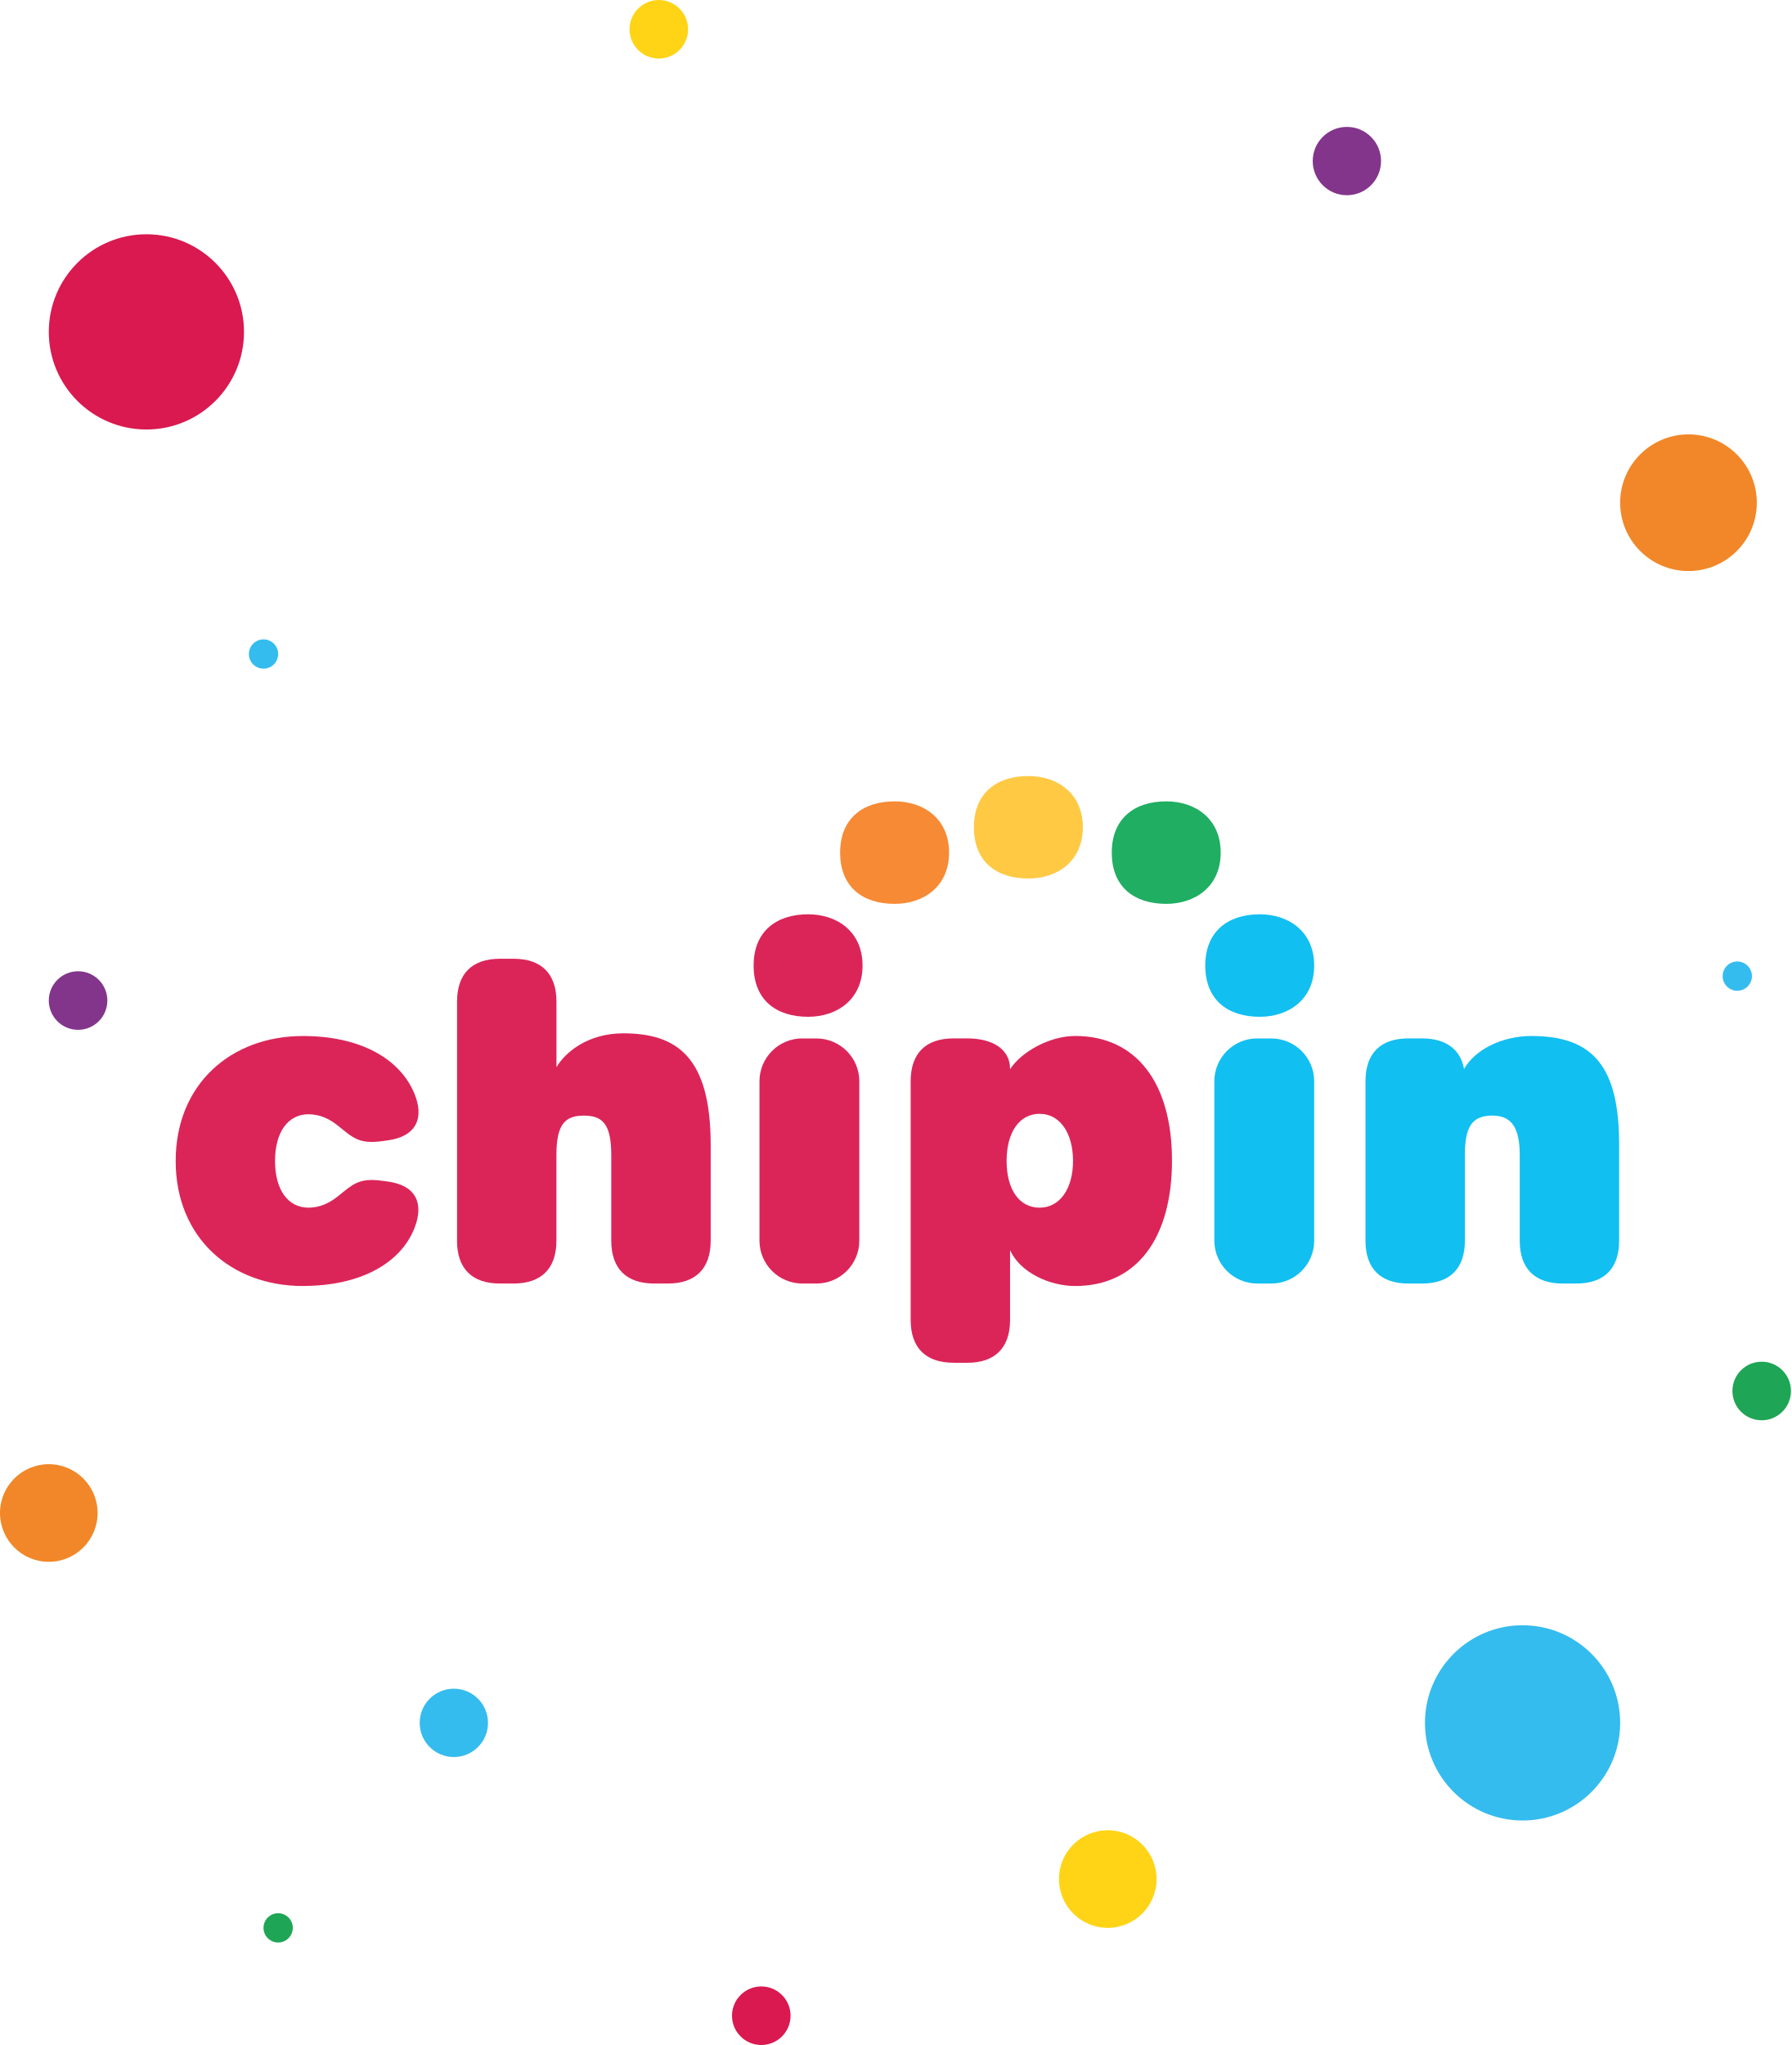
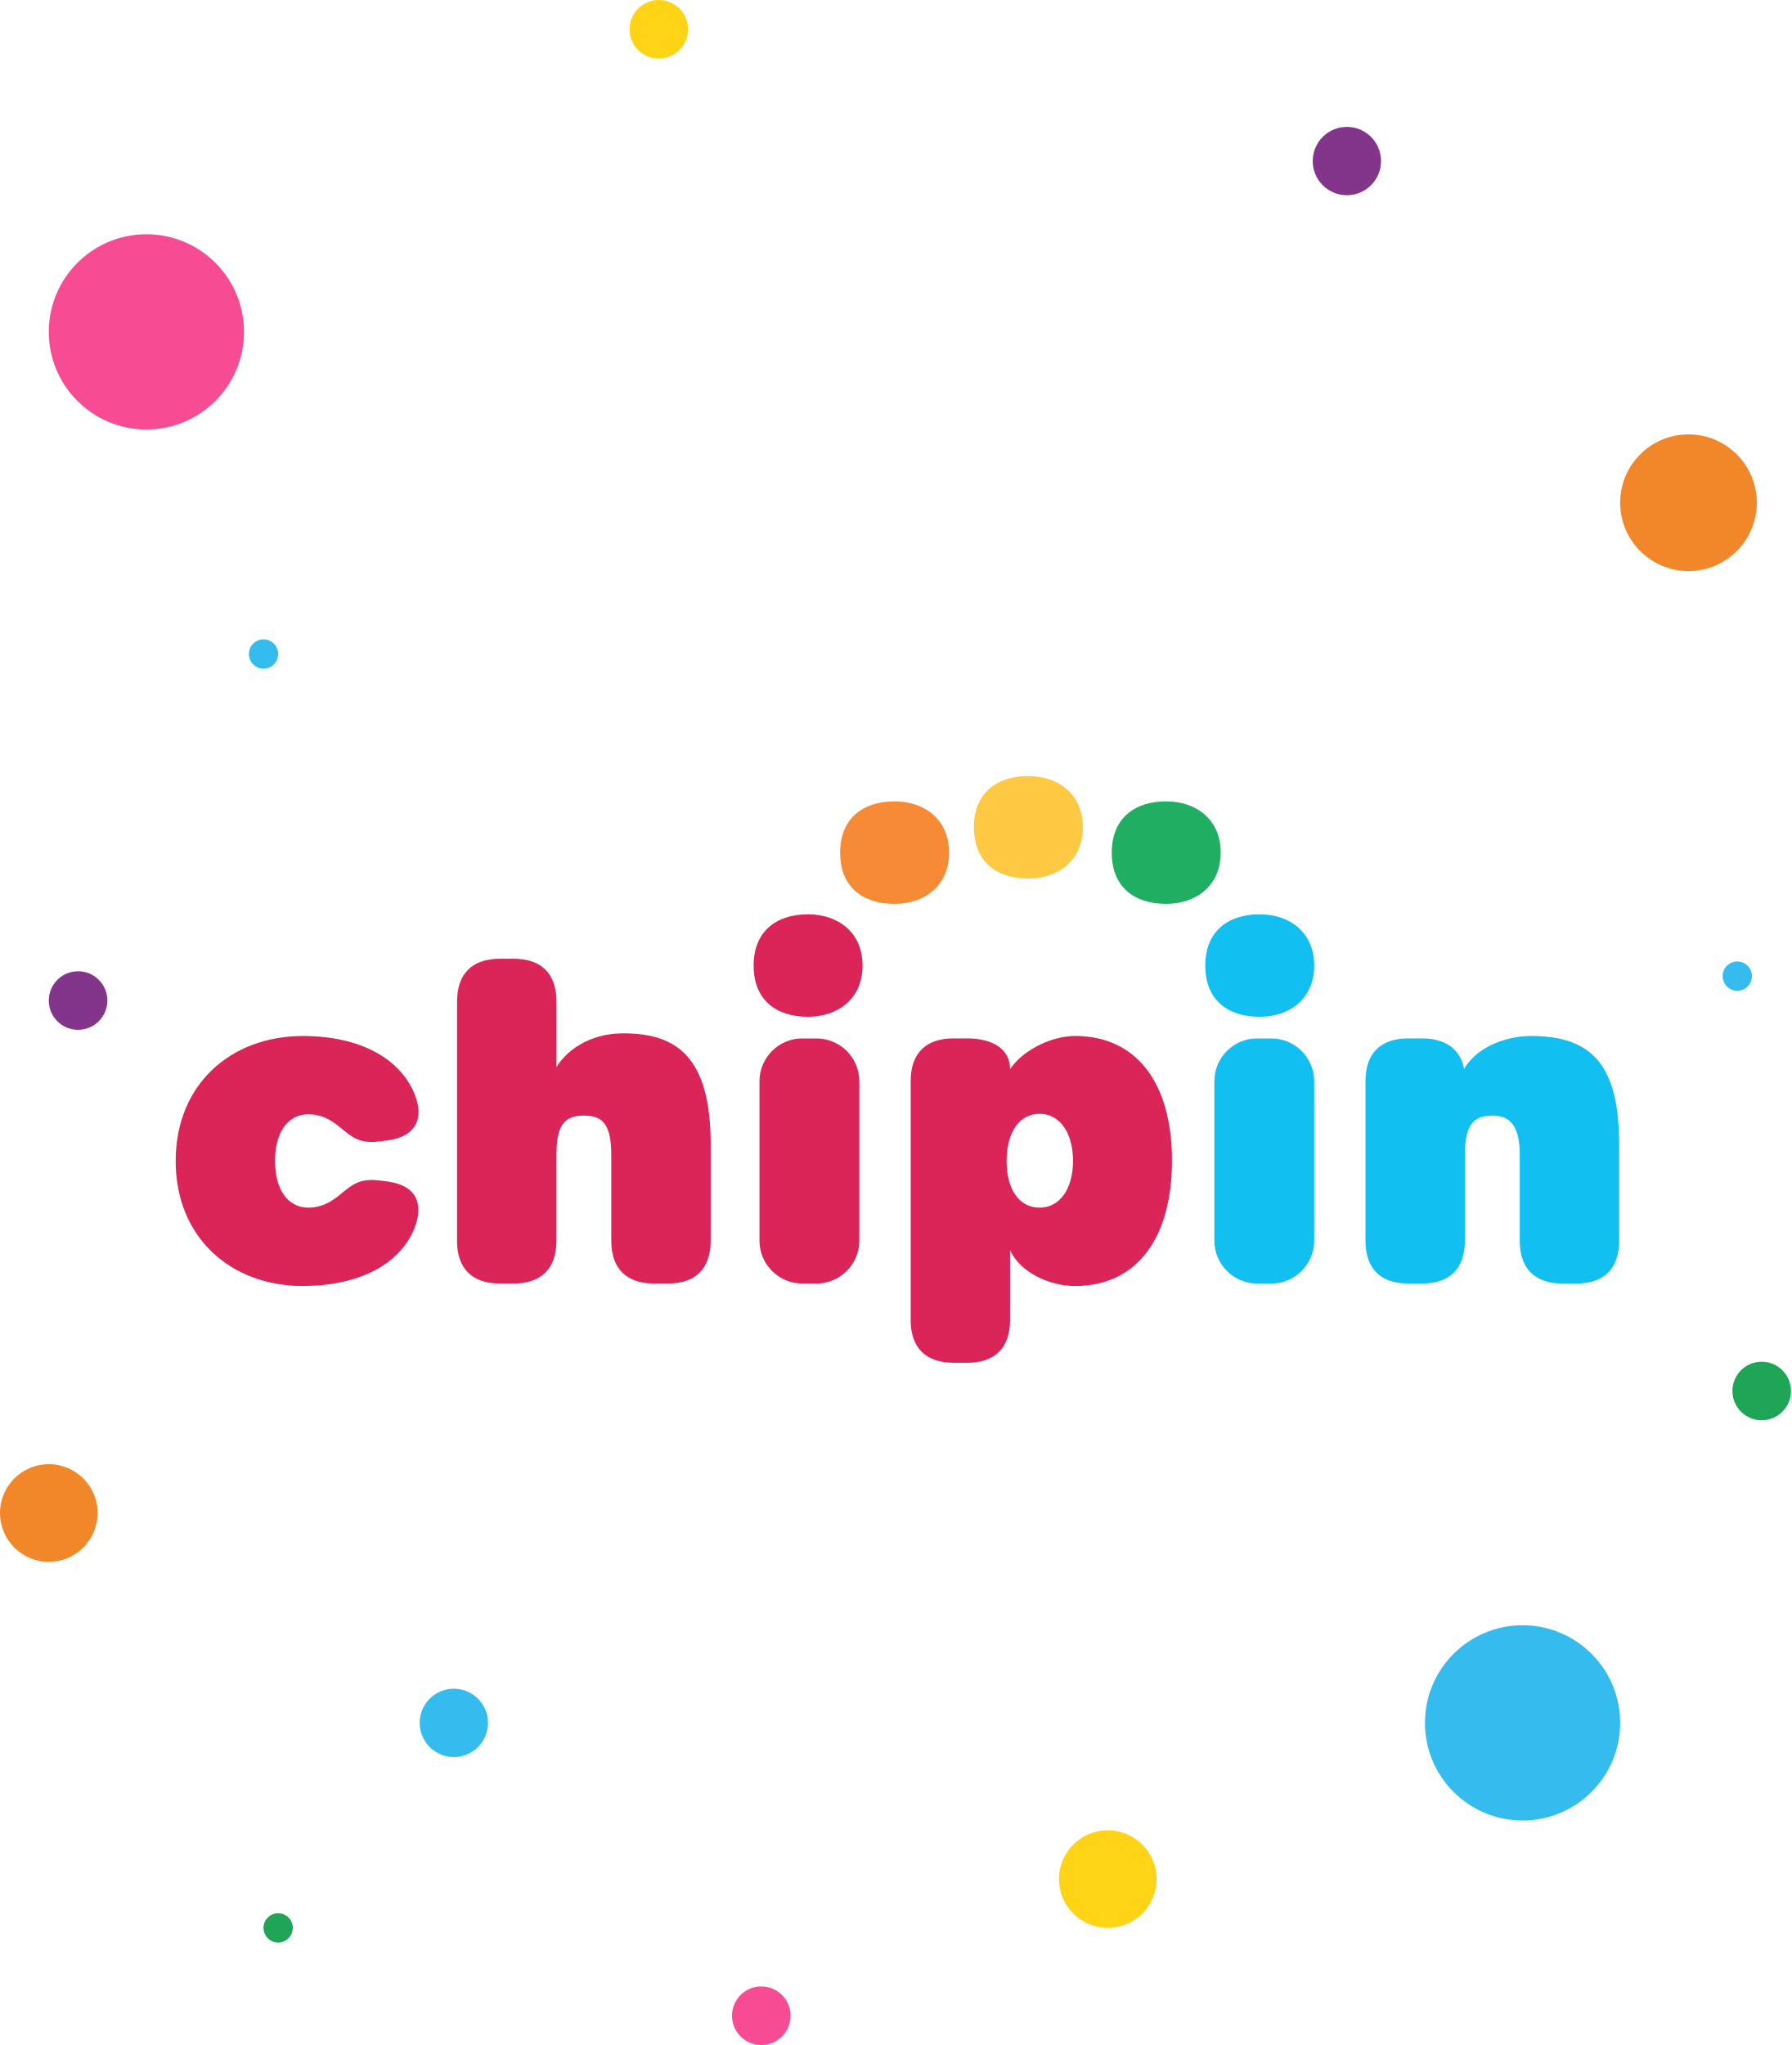
<svg xmlns="http://www.w3.org/2000/svg" width="170" height="194" viewBox="0 0 170 194" fill="none">
-   <path d="M75.007 191.222C75.007 192.756 73.763 194 72.229 194C70.695 194 69.451 192.756 69.451 191.222C69.451 189.688 70.695 188.444 72.229 188.444C73.763 188.444 75.007 189.688 75.007 191.222Z" fill="#D91950" />
+   <path d="M75.007 191.222C75.007 192.756 73.763 194 72.229 194C70.695 194 69.451 192.756 69.451 191.222C69.451 189.688 70.695 188.444 72.229 188.444C73.763 188.444 75.007 189.688 75.007 191.222Z" fill="#F74B94" />
  <path d="M27.78 182.888C27.78 183.655 27.158 184.277 26.391 184.277C25.624 184.277 25.002 183.655 25.002 182.888C25.002 182.121 25.624 181.499 26.391 181.499C27.158 181.499 27.78 182.121 27.78 182.888Z" fill="#1EA555" />
  <path d="M109.733 178.258C109.733 180.815 107.66 182.888 105.103 182.888C102.546 182.888 100.473 180.815 100.473 178.258C100.473 175.701 102.546 173.628 105.103 173.628C107.66 173.628 109.733 175.701 109.733 178.258Z" fill="#FFD416" />
  <path d="M46.301 163.441C46.301 165.231 44.85 166.683 43.06 166.683C41.27 166.683 39.819 165.231 39.819 163.441C39.819 161.651 41.27 160.2 43.06 160.2C44.85 160.2 46.301 161.651 46.301 163.441Z" fill="#34BCEE" />
  <path d="M153.718 163.442C153.718 168.556 149.572 172.702 144.458 172.702C139.344 172.702 135.198 168.556 135.198 163.442C135.198 158.327 139.344 154.181 144.458 154.181C149.572 154.181 153.718 158.327 153.718 163.442Z" fill="#34BCEE" />
  <path d="M9.26 143.532C9.26 146.089 7.187 148.162 4.63 148.162C2.073 148.162 0 146.089 0 143.532C0 140.975 2.073 138.902 4.63 138.902C7.187 138.902 9.26 140.975 9.26 143.532Z" fill="#F18728" />
  <path d="M169.924 131.957C169.924 133.491 168.68 134.735 167.146 134.735C165.611 134.735 164.368 133.491 164.368 131.957C164.368 130.423 165.611 129.179 167.146 129.179C168.68 129.179 169.924 130.423 169.924 131.957Z" fill="#1EA555" />
  <path d="M10.186 94.916C10.186 96.451 8.942 97.695 7.408 97.695C5.874 97.695 4.63 96.451 4.63 94.916C4.63 93.382 5.874 92.138 7.408 92.138C8.942 92.138 10.186 93.382 10.186 94.916Z" fill="#83358B" />
  <path d="M166.22 92.601C166.22 93.368 165.598 93.99 164.831 93.99C164.063 93.99 163.442 93.368 163.442 92.601C163.442 91.834 164.063 91.212 164.831 91.212C165.598 91.212 166.22 91.834 166.22 92.601Z" fill="#34BCEE" />
  <path d="M26.392 62.043C26.392 62.81 25.77 63.432 25.003 63.432C24.235 63.432 23.613 62.81 23.613 62.043C23.613 61.276 24.235 60.654 25.003 60.654C25.77 60.654 26.392 61.276 26.392 62.043Z" fill="#34BCEE" />
  <path d="M166.683 47.69C166.683 51.27 163.78 54.172 160.201 54.172C156.621 54.172 153.718 51.27 153.718 47.69C153.718 44.11 156.621 41.208 160.201 41.208C163.78 41.208 166.683 44.11 166.683 47.69Z" fill="#F18728" />
-   <path d="M23.15 31.485C23.15 36.599 19.005 40.745 13.89 40.745C8.776 40.745 4.63 36.599 4.63 31.485C4.63 26.37 8.776 22.224 13.89 22.224C19.005 22.224 23.15 26.37 23.15 31.485Z" fill="#D91950" />
+   <path d="M23.15 31.485C23.15 36.599 19.005 40.745 13.89 40.745C8.776 40.745 4.63 36.599 4.63 31.485C4.63 26.37 8.776 22.224 13.89 22.224C19.005 22.224 23.15 26.37 23.15 31.485Z" fill="#F74B94" />
  <path d="M131.031 15.279C131.031 17.069 129.58 18.52 127.79 18.52C126 18.52 124.549 17.069 124.549 15.279C124.549 13.489 126 12.038 127.79 12.038C129.58 12.038 131.031 13.489 131.031 15.279Z" fill="#83358B" />
  <path d="M65.284 2.778C65.284 4.312 64.04 5.556 62.506 5.556C60.972 5.556 59.728 4.312 59.728 2.778C59.728 1.244 60.972 0 62.506 0C64.04 0 65.284 1.244 65.284 2.778Z" fill="#FFD416" />
  <path d="M28.739 121.998C21.91 121.998 16.668 117.409 16.668 110.135C16.668 102.862 21.91 98.282 28.739 98.282C34.142 98.282 37.92 100.403 39.305 103.714C40.282 106.047 39.508 107.816 36.786 108.182L36.175 108.265C34.022 108.547 33.452 107.899 32.031 106.76C31.258 106.149 30.364 105.705 29.267 105.705C27.317 105.705 26.095 107.413 26.095 110.135C26.095 112.858 27.313 114.566 29.267 114.566C30.364 114.566 31.258 114.117 32.031 113.511C33.452 112.372 34.022 111.724 36.175 112.006L36.786 112.085C39.508 112.451 40.249 114.21 39.305 116.553C37.962 119.886 34.142 121.993 28.739 121.993V121.998Z" fill="#DB2559" />
  <path d="M43.365 117.696V95.018C43.365 92.374 44.787 90.953 47.431 90.953H48.732C51.375 90.953 52.797 92.374 52.797 95.018V101.236C53.612 99.857 55.723 98.028 59.135 98.028C64.215 98.028 67.428 100.264 67.428 108.594V117.696C67.428 120.34 66.006 121.762 63.363 121.762H62.062C59.418 121.762 57.996 120.34 57.996 117.696V109.571C57.996 106.603 57.144 105.834 55.394 105.834C53.644 105.834 52.792 106.607 52.792 109.571V117.696C52.792 120.34 51.371 121.762 48.727 121.762H47.426C44.782 121.762 43.361 120.34 43.361 117.696H43.365Z" fill="#DB2559" />
  <path d="M76.123 98.514H77.466C79.707 98.514 81.531 100.334 81.531 102.579V117.696C81.531 119.937 79.711 121.762 77.466 121.762H76.123C73.882 121.762 72.058 119.942 72.058 117.696V102.575C72.058 100.334 73.877 98.509 76.123 98.509V98.514Z" fill="#DB2559" />
  <path d="M90.467 129.276C87.823 129.276 86.402 127.855 86.402 125.211V102.575C86.402 99.931 87.823 98.509 90.467 98.509H91.768C94.287 98.509 95.833 99.607 95.833 101.394V101.436C96.88 99.796 99.57 98.278 102.01 98.278C107.821 98.278 111.196 102.737 111.196 110.094C111.196 117.451 107.862 121.998 102.01 121.998C99.57 121.998 96.769 120.701 95.833 118.59V125.216C95.833 127.859 94.412 129.281 91.768 129.281H90.467V129.276ZM101.806 110.135C101.806 107.455 100.547 105.663 98.635 105.663C96.722 105.663 95.505 107.408 95.505 110.135C95.505 112.863 96.722 114.566 98.635 114.566C100.547 114.566 101.806 112.779 101.806 110.135Z" fill="#DB2559" />
  <path d="M119.28 98.514H120.623C122.864 98.514 124.688 100.334 124.688 102.579V117.696C124.688 119.937 122.868 121.762 120.623 121.762H119.28C117.039 121.762 115.215 119.942 115.215 117.696V102.575C115.215 100.334 117.034 98.509 119.28 98.509V98.514Z" fill="#11BFF1" />
  <path d="M145.329 98.282C151.223 98.282 153.621 101.278 153.621 108.594V117.696C153.621 120.336 152.2 121.762 149.556 121.762H148.255C145.611 121.762 144.19 120.34 144.19 117.696V109.566C144.19 106.922 143.375 105.83 141.588 105.83C139.638 105.83 138.986 106.927 138.986 109.566V117.696C138.986 120.336 137.564 121.762 134.92 121.762H133.619C130.976 121.762 129.554 120.34 129.554 117.696V102.575C129.554 99.931 130.976 98.509 133.619 98.509H134.92C137.208 98.509 138.578 99.574 138.907 101.412C139.958 99.546 142.537 98.278 145.324 98.278L145.329 98.282Z" fill="#11BFF1" />
  <path d="M71.502 91.597C71.502 88.37 73.641 86.735 76.669 86.735C79.415 86.735 81.837 88.37 81.837 91.597C81.837 94.824 79.415 96.458 76.669 96.458C73.641 96.458 71.502 94.865 71.502 91.597Z" fill="#DB2559" />
  <path d="M114.354 91.597C114.354 88.37 116.493 86.735 119.521 86.735C122.266 86.735 124.688 88.37 124.688 91.597C124.688 94.824 122.266 96.458 119.521 96.458C116.493 96.458 114.354 94.865 114.354 91.597Z" fill="#11BFF1" />
  <path d="M79.711 80.883C79.711 77.656 81.85 76.021 84.879 76.021C87.624 76.021 90.046 77.656 90.046 80.883C90.046 84.11 87.624 85.744 84.879 85.744C81.85 85.744 79.711 84.152 79.711 80.883Z" fill="#F68A35" />
  <path d="M92.402 78.48C92.402 75.253 94.541 73.618 97.57 73.618C100.315 73.618 102.737 75.253 102.737 78.48C102.737 81.707 100.315 83.341 97.57 83.341C94.541 83.341 92.402 81.749 92.402 78.48Z" fill="#FFC944" />
  <path d="M105.482 80.883C105.482 77.656 107.621 76.021 110.65 76.021C113.395 76.021 115.817 77.656 115.817 80.883C115.817 84.11 113.395 85.744 110.65 85.744C107.621 85.744 105.482 84.152 105.482 80.883Z" fill="#1FAE62" />
</svg>
